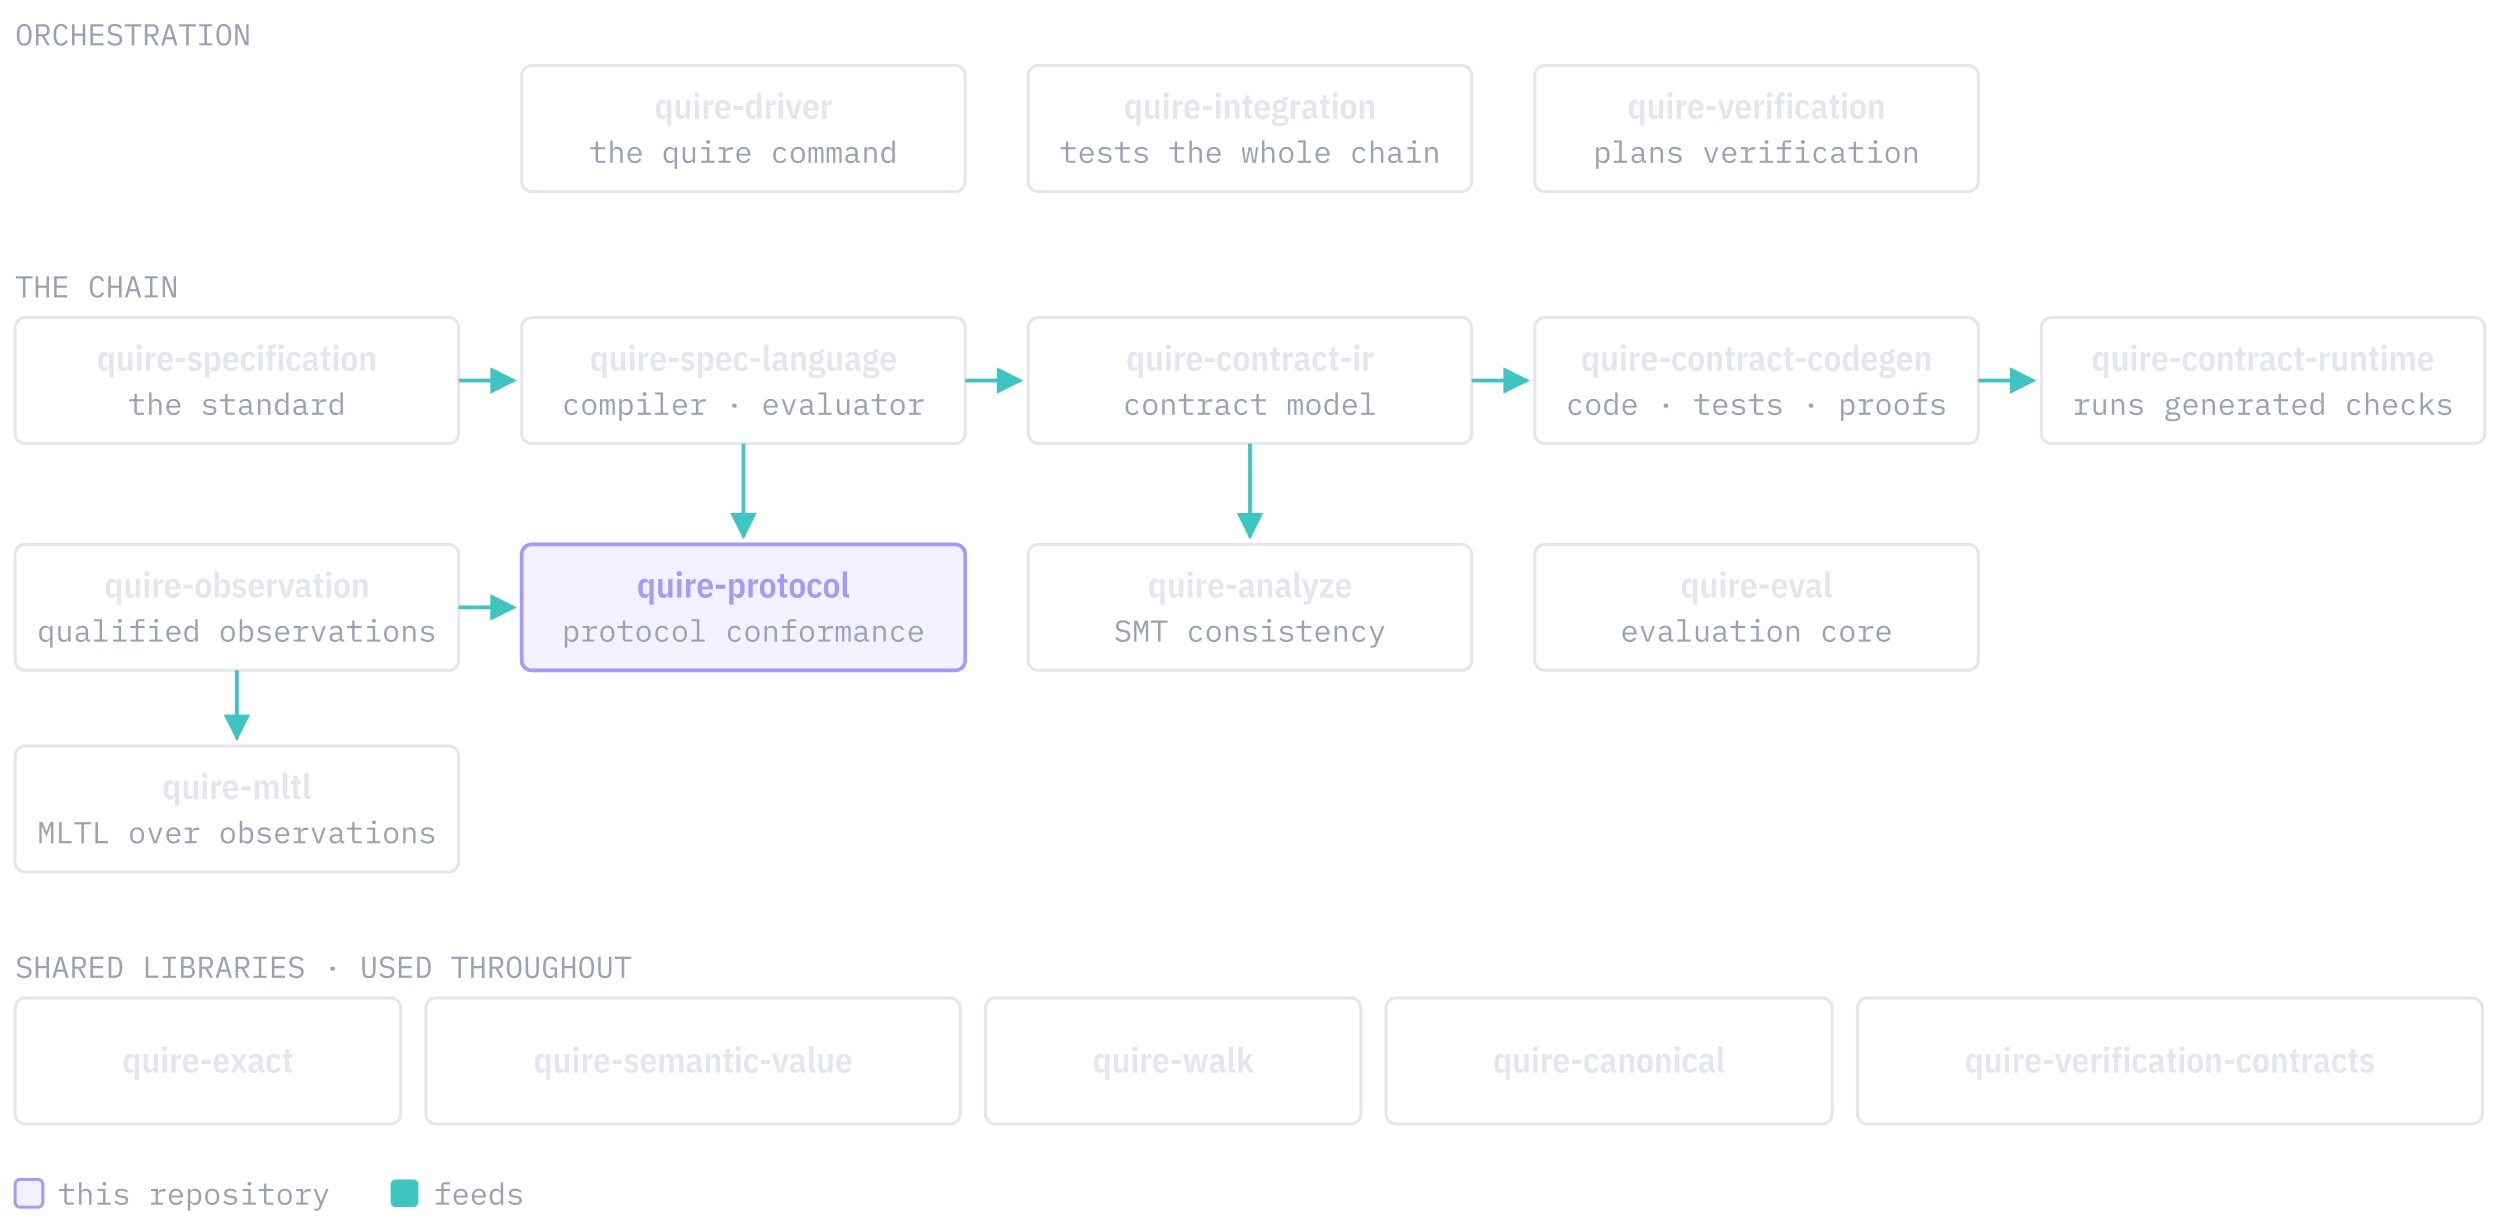
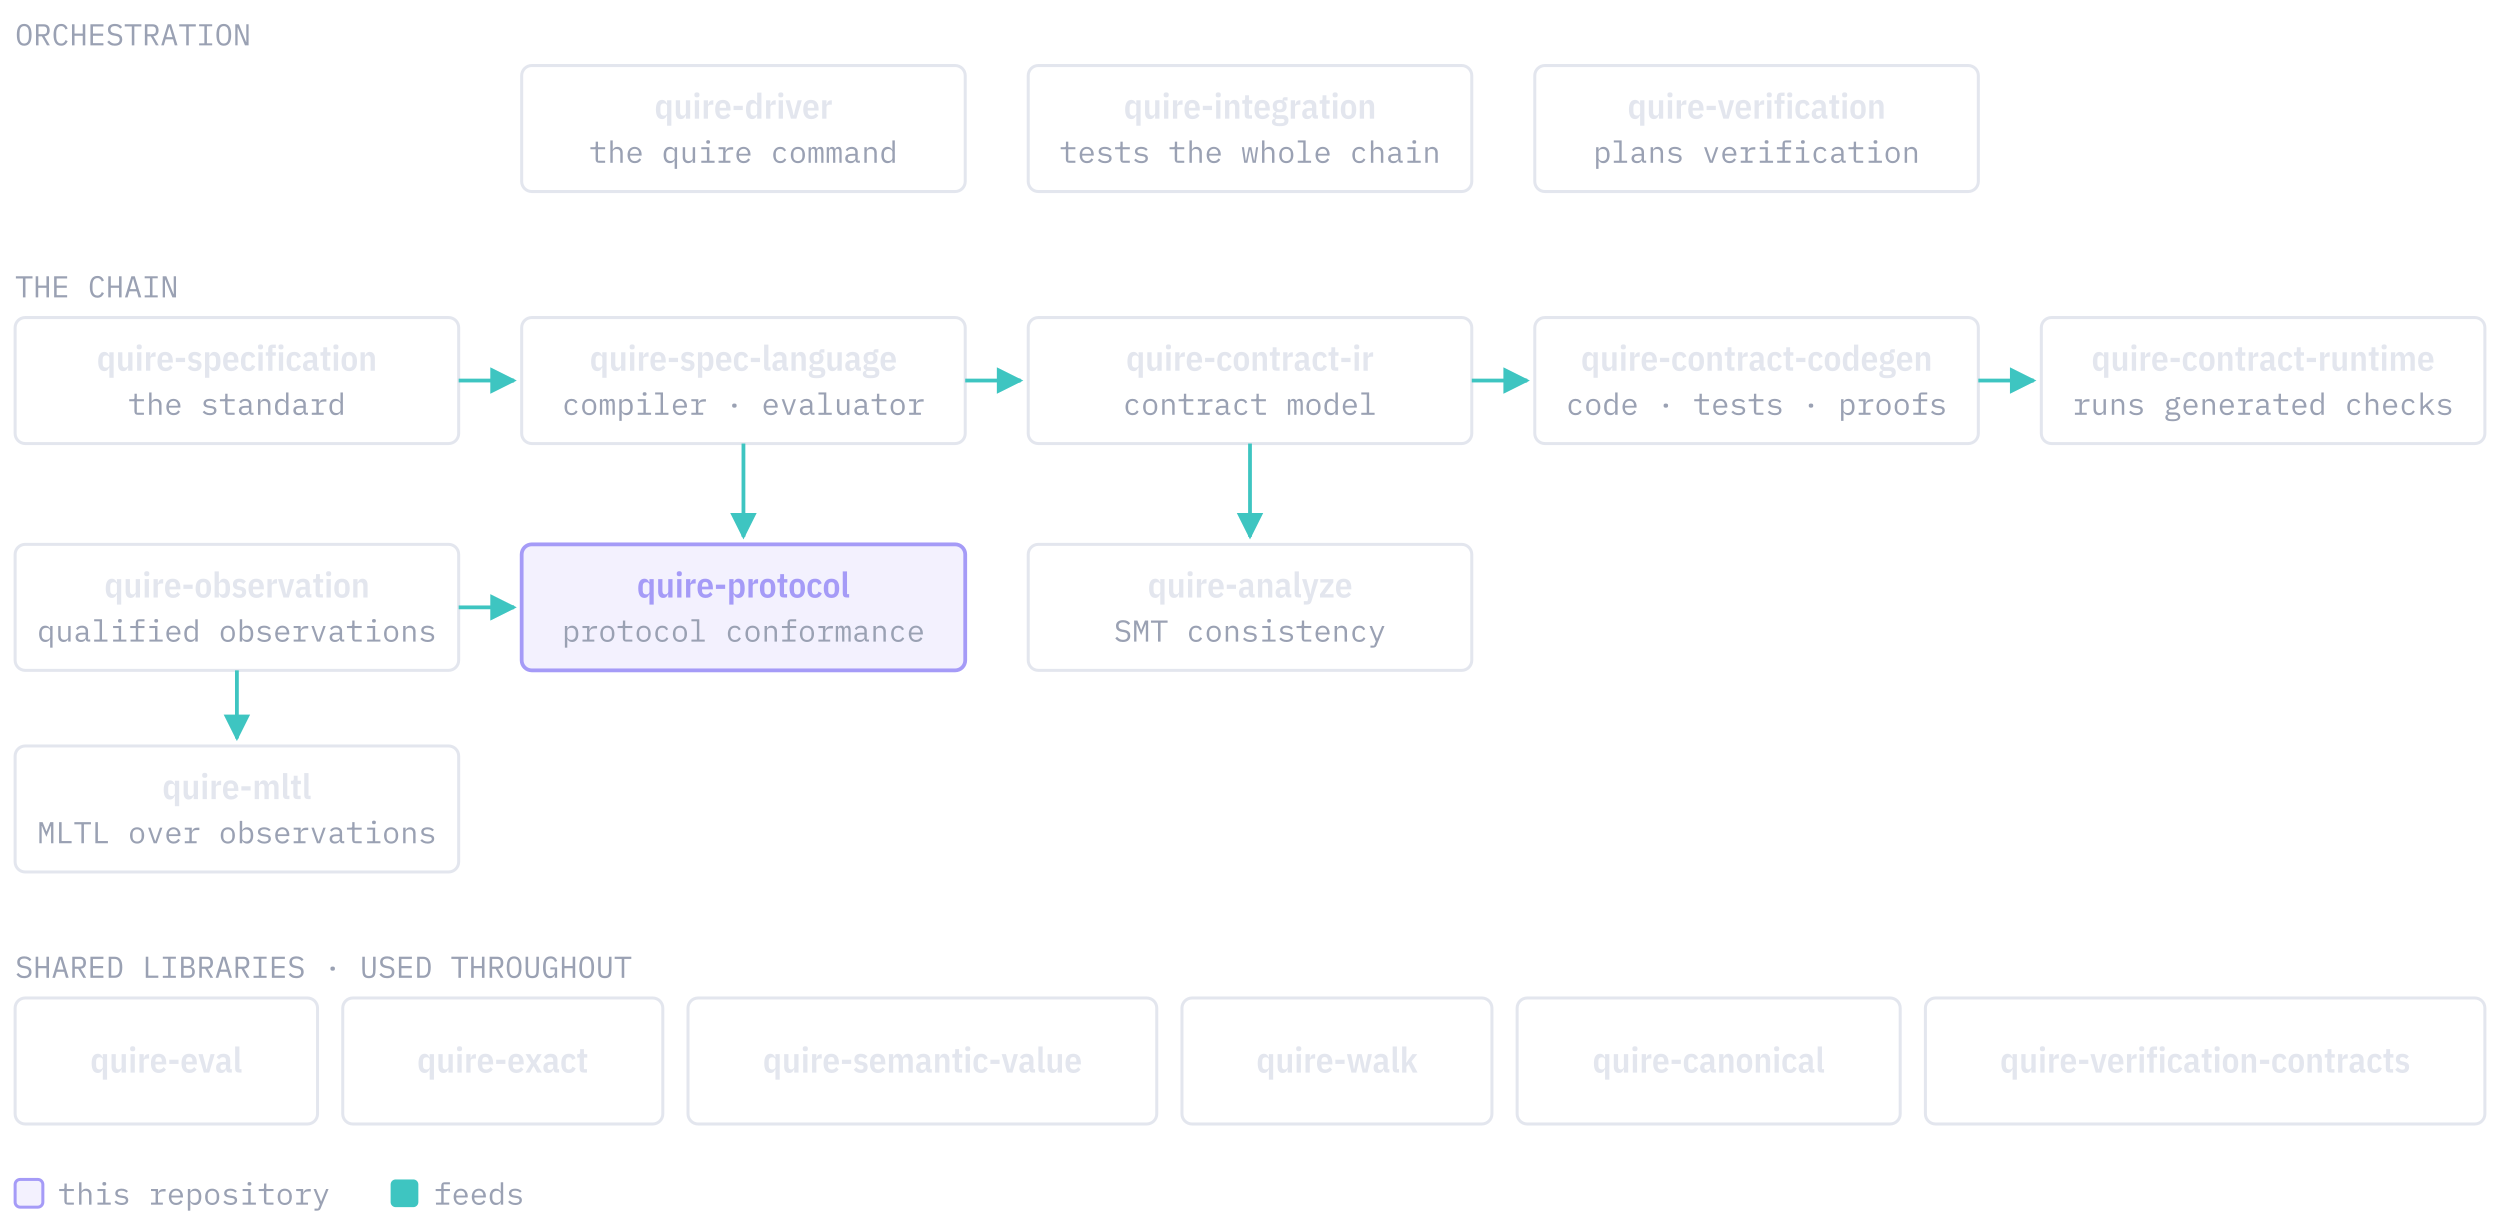
- <svg xmlns="http://www.w3.org/2000/svg" width="992" height="488" viewBox="-6 -6 992 488" role="img" aria-label="The Quire repositories. The main chain runs from the standard, quire-specification, to the compiler, quire-spec-language, then quire-contract-ir, quire-contract-codegen and quire-contract-runtime. quire-spec-language also feeds quire-protocol, and quire-contract-ir feeds quire-analyze. quire-observation feeds quire-protocol and quire-mltl. quire-eval is the evaluation core. Above the chain, quire-driver runs it, quire-integration tests it and quire-verification plans verification. Below it, shared libraries used throughout: quire-exact, quire-semantic-value, quire-walk, quire-canonical and quire-verification-contracts.">
+ <svg xmlns="http://www.w3.org/2000/svg" width="992" height="488" viewBox="-6 -6 992 488" role="img" aria-label="The Quire repositories. The main chain runs from the standard, quire-specification, to the compiler, quire-spec-language, then quire-contract-ir, quire-contract-codegen and quire-contract-runtime. quire-spec-language also feeds quire-protocol, and quire-contract-ir feeds quire-analyze. quire-observation feeds quire-protocol and quire-mltl. Above the chain, quire-driver runs it, quire-integration tests it and quire-verification plans verification. Below it, shared libraries used throughout: quire-eval, quire-exact, quire-semantic-value, quire-walk, quire-canonical and quire-verification-contracts.">
  <defs>
    <path id="mono_A" d="M481 0 422 199H177L118 0H31L245 698H356L570 0ZM304 609H295L197 272H402Z" />
    <path id="mono_B" d="M88 698H325Q415 698 466 649Q517 600 517 518Q517 455 486 419Q456 383 408 368V365Q467 351 505 312Q543 274 543 201Q543 159 529 122Q515 85 490 58Q464 31 430 16Q395 0 355 0H88ZM330 73Q388 73 421 99Q454 125 454 179V220Q454 273 421 300Q388 326 330 326H172V73ZM316 395Q369 395 399 418Q429 442 429 490V529Q429 577 399 601Q369 625 316 625H172V395Z" />
    <path id="mono_C" d="M323 -12Q195 -12 132 81Q70 174 70 349Q70 524 132 617Q195 710 323 710Q371 710 406 697Q441 684 466 662Q491 640 508 612Q525 585 538 557L466 524Q457 547 445 568Q433 588 416 604Q400 619 378 628Q355 637 323 637Q240 637 200 574Q159 511 159 406V292Q159 187 200 124Q240 61 323 61Q355 61 378 70Q400 79 416 94Q433 110 445 130Q457 151 466 174L538 141Q525 112 508 85Q491 58 466 36Q441 14 406 1Q371 -12 323 -12Z" />
    <path id="mono_D" d="M95 698H290Q418 698 481 610Q544 522 544 349Q544 176 481 88Q418 0 290 0H95ZM286 73Q370 73 412 131Q455 189 455 295V403Q455 509 412 567Q370 625 286 625H179V73Z" />
    <path id="mono_E" d="M90 0V698H520V625H174V390H508V317H174V73H520V0Z" />
    <path id="mono_G" d="M444 93H439Q430 73 418 54Q406 35 388 20Q369 6 343 -3Q317 -12 281 -12Q167 -12 112 80Q56 172 56 344Q56 524 117 617Q178 710 305 710Q354 710 390 697Q426 684 452 662Q477 640 494 612Q511 585 522 557L450 524Q441 547 430 568Q418 588 402 604Q385 619 362 628Q339 637 308 637Q224 637 184 574Q145 511 145 406V298Q145 245 153 202Q161 158 180 126Q198 94 228 76Q257 59 300 59Q368 59 406 100Q444 141 444 206V278H297V345H522V0H444Z" />
    <path id="mono_H" d="M436 317H164V0H80V698H164V390H436V698H520V0H436Z" />
    <path id="mono_I" d="M84 0V67H258V631H84V698H516V631H342V67H516V0Z" />
    <path id="mono_L" d="M120 0V698H204V73H535V0Z" />
    <path id="mono_M" d="M455 350V571H447L300 212L153 571H145V350V0H68V698H176L299 390H305L428 698H532V0H455Z" />
    <path id="mono_N" d="M163 588H156V0H80V698H199L437 110H444V698H520V0H401Z" />
    <path id="mono_O" d="M300 -12Q236 -12 190 12Q144 37 114 83Q84 129 70 196Q56 263 56 349Q56 434 70 502Q84 569 114 615Q144 661 190 686Q236 710 300 710Q364 710 410 686Q456 661 486 615Q516 569 530 502Q544 434 544 349Q544 263 530 196Q516 129 486 83Q456 37 410 12Q364 -12 300 -12ZM300 61Q342 61 371 78Q400 94 419 124Q438 154 446 196Q455 239 455 292V406Q455 458 446 501Q438 544 419 574Q400 604 371 620Q342 637 300 637Q258 637 229 620Q200 604 181 574Q162 544 154 501Q145 458 145 406V292Q145 239 154 196Q162 154 181 124Q200 94 229 78Q258 61 300 61Z" />
    <path id="mono_R" d="M174 0H90V698H344Q441 698 492 645Q543 592 543 497Q543 412 499 361Q455 310 371 302L549 0H455L285 298H174ZM342 369Q395 369 424 396Q454 422 454 471V523Q454 572 424 598Q395 625 342 625H174V369Z" />
    <path id="mono_S" d="M298 -12Q204 -12 144 22Q84 57 45 111L106 161Q147 110 192 85Q238 60 301 60Q377 60 417 95Q457 130 457 193Q457 244 428 272Q399 301 327 313L249 326Q198 335 164 353Q129 371 108 396Q87 422 78 452Q69 483 69 516Q69 612 132 661Q195 710 302 710Q386 710 444 682Q501 654 536 603L477 552Q448 590 407 614Q366 638 301 638Q230 638 192 608Q154 578 154 518Q154 471 182 442Q211 412 285 399L360 386Q411 377 446 359Q481 341 502 316Q524 291 533 260Q542 229 542 195Q542 98 478 43Q415 -12 298 -12Z" />
    <path id="mono_T" d="M342 625V0H258V625H25V698H575V625Z" />
    <path id="mono_U" d="M164 698V279Q164 228 167 188Q170 148 183 120Q196 91 224 76Q251 61 300 61Q349 61 376 76Q404 91 417 120Q430 148 433 188Q436 228 436 279V698H520V299Q520 221 512 163Q505 105 482 66Q458 27 414 8Q371 -12 300 -12Q229 -12 186 8Q142 27 118 66Q95 105 88 163Q80 221 80 299V698Z" />
    <path id="mono_a" d="M495 0Q448 0 428 24Q408 48 403 84H398Q381 39 344 14Q306 -12 243 -12Q162 -12 114 30Q66 72 66 145Q66 217 118 256Q171 295 288 295H398V346Q398 403 366 432Q334 460 275 460Q223 460 190 440Q157 419 137 384L83 424Q93 444 110 463Q127 482 152 496Q177 511 209 520Q241 528 280 528Q371 528 424 482Q478 436 478 354V70H550V0ZM257 55Q288 55 314 62Q339 70 358 82Q377 95 388 112Q398 130 398 150V235H288Q216 235 183 215Q150 195 150 157V136Q150 96 178 76Q207 55 257 55Z" />
    <path id="mono_b" d="M95 740H175V432H179Q229 528 338 528Q433 528 486 457Q540 386 540 258Q540 130 486 59Q433 -12 338 -12Q229 -12 179 84H175V0H95ZM307 59Q377 59 416 102Q454 144 454 214V302Q454 372 416 414Q377 457 307 457Q280 457 256 450Q232 443 214 430Q196 416 186 396Q175 377 175 351V165Q175 139 186 120Q196 100 214 86Q232 73 256 66Q280 59 307 59Z" />
    <path id="mono_c" d="M318 -12Q262 -12 218 8Q175 27 145 62Q115 97 100 147Q84 197 84 258Q84 319 100 369Q116 419 146 454Q176 490 219 509Q262 528 317 528Q392 528 439 495Q486 462 508 409L444 375Q430 415 398 437Q365 459 317 459Q282 459 254 448Q227 436 208 415Q189 394 180 365Q170 336 170 302V214Q170 180 180 151Q189 122 208 101Q227 80 255 68Q283 57 319 57Q371 57 405 81Q439 105 459 147L516 108Q493 56 444 22Q396 -12 318 -12Z" />
    <path id="mono_d" d="M425 84H421Q371 -12 262 -12Q167 -12 114 59Q60 130 60 258Q60 386 114 457Q167 528 262 528Q371 528 421 432H425V740H505V0H425ZM293 59Q320 59 344 66Q368 73 386 86Q404 100 414 120Q425 139 425 165V351Q425 377 414 396Q404 416 386 430Q368 443 344 450Q320 457 293 457Q223 457 184 414Q146 372 146 302V214Q146 144 184 102Q223 59 293 59Z" />
    <path id="mono_e" d="M309 -12Q253 -12 208 7Q164 26 132 62Q101 97 84 146Q67 196 67 257Q67 319 84 369Q102 419 133 454Q164 490 208 509Q251 528 304 528Q356 528 398 509Q441 490 471 456Q501 423 517 377Q533 331 533 276V238H151V214Q151 180 162 151Q173 122 194 101Q214 80 244 68Q273 57 309 57Q361 57 399 81Q437 105 457 147L516 107Q493 55 440 22Q386 -12 309 -12ZM304 462Q271 462 243 450Q215 438 194 417Q174 396 162 368Q151 339 151 305V298H447V309Q447 343 436 371Q426 399 408 420Q389 440 362 451Q336 462 304 462Z" />
    <path id="mono_f" d="M83 68H257V448H73V516H257V622Q257 674 284 707Q312 740 371 740H544V672H337V516H544V448H337V68H521V0H83Z" />
    <path id="mono_g" d="M561 -59Q561 -137 496 -174Q431 -212 301 -212Q176 -212 122 -179Q67 -146 67 -84Q67 -42 89 -19Q111 4 151 15V27Q129 38 117 55Q105 72 105 98Q105 138 132 158Q158 178 198 188V192Q150 213 124 254Q97 295 97 350Q97 389 111 422Q125 455 152 478Q178 502 215 515Q252 528 297 528Q355 528 399 507V516Q399 546 413 566Q427 586 461 586H556V516H440V481Q468 457 483 424Q498 391 498 350Q498 311 484 278Q469 245 443 222Q417 198 380 185Q342 172 297 172Q284 172 272 173Q260 174 248 176Q236 174 223 170Q210 165 199 158Q188 150 181 140Q174 130 174 117Q174 94 197 86Q220 79 257 79H371Q471 79 516 42Q561 4 561 -59ZM486 -63Q486 -32 461 -14Q436 5 374 5H195Q143 -16 143 -65Q143 -99 170 -124Q197 -148 260 -148H338Q408 -148 447 -126Q486 -105 486 -63ZM297 234Q357 234 386 262Q414 290 414 336V365Q414 411 386 438Q357 466 297 466Q237 466 209 438Q181 411 181 365V336Q181 290 209 262Q237 234 297 234Z" />
    <path id="mono_h" d="M98 740H178V432H182Q190 451 202 468Q214 486 232 499Q249 512 273 520Q297 528 329 528Q410 528 459 476Q508 425 508 331V0H428V317Q428 388 397 422Q366 457 306 457Q282 457 259 451Q236 445 218 433Q200 421 189 402Q178 383 178 358V0H98Z" />
    <path id="mono_i" d="M332 630Q297 630 283 644Q269 659 269 681V697Q269 719 283 734Q297 748 332 748Q367 748 381 734Q395 719 395 697V681Q395 659 381 644Q367 630 332 630ZM106 68H292V448H106V516H372V68H546V0H106Z" />
    <path id="mono_k" d="M105 740H185V273H189L279 358L451 516H549L335 314L574 0H475L274 268L185 187V0H105Z" />
    <path id="mono_l" d="M80 68H260V672H80V740H340V68H520V0H80Z" />
    <path id="mono_m" d="M54 0V516H128V456H132Q144 486 166 507Q188 528 231 528Q276 528 298 506Q320 483 325 447H328Q342 482 368 505Q394 528 440 528Q503 528 524 484Q546 440 546 358V0H472V345Q472 411 458 436Q445 462 409 462Q377 462 357 442Q337 421 337 379V0H263V345Q263 411 250 436Q236 462 201 462Q169 462 148 442Q128 421 128 379V0Z" />
    <path id="mono_n" d="M98 0V516H178V432H182Q190 451 202 468Q214 486 232 499Q249 512 273 520Q297 528 329 528Q410 528 459 476Q508 425 508 331V0H428V317Q428 388 397 422Q366 457 306 457Q282 457 259 451Q236 445 218 433Q200 421 189 402Q178 383 178 358V0Z" />
    <path id="mono_o" d="M300 -12Q246 -12 202 7Q159 26 128 62Q98 97 82 146Q66 196 66 258Q66 319 82 369Q98 419 128 454Q159 490 202 509Q246 528 300 528Q354 528 398 509Q441 490 472 454Q502 419 518 369Q534 319 534 258Q534 196 518 146Q502 97 472 62Q441 26 398 7Q354 -12 300 -12ZM300 57Q367 57 408 97Q449 137 449 221V295Q449 379 408 419Q367 459 300 459Q233 459 192 419Q151 379 151 295V221Q151 137 192 97Q233 57 300 57Z" />
    <path id="mono_p" d="M95 516H175V432H179Q229 528 338 528Q433 528 486 457Q540 386 540 258Q540 130 486 59Q433 -12 338 -12Q229 -12 179 84H175V-200H95ZM307 59Q377 59 416 102Q454 144 454 214V302Q454 372 416 414Q377 457 307 457Q280 457 256 450Q232 443 214 430Q196 416 186 396Q175 377 175 351V165Q175 139 186 120Q196 100 214 86Q232 73 256 66Q280 59 307 59Z" />
    <path id="mono_periodcentered" d="M300 235Q259 235 242 252Q226 269 226 295V313Q226 339 242 356Q259 373 300 373Q341 373 358 356Q374 339 374 313V295Q374 269 358 252Q341 235 300 235Z" />
    <path id="mono_q" d="M425 84H421Q371 -12 262 -12Q167 -12 114 59Q60 130 60 258Q60 386 114 457Q167 528 262 528Q371 528 421 432H425V516H505V-200H425ZM293 59Q320 59 344 66Q368 73 386 86Q404 100 414 120Q425 139 425 165V351Q425 377 414 396Q404 416 386 430Q368 443 344 450Q320 457 293 457Q223 457 184 414Q146 372 146 302V214Q146 144 184 102Q223 59 293 59Z" />
    <path id="mono_r" d="M77 68H228V448H77V516H308V386H313Q329 447 374 482Q418 516 487 516H559V436H462Q393 436 350 396Q308 356 308 291V68H469V0H77Z" />
    <path id="mono_s" d="M306 -12Q225 -12 166 16Q108 43 67 89L121 136Q158 97 202 76Q246 55 308 55Q368 55 406 76Q445 98 445 144Q445 164 438 178Q430 191 417 199Q404 207 388 212Q372 216 354 219L273 231Q246 235 214 242Q183 249 157 264Q131 280 114 306Q96 332 96 374Q96 413 112 442Q127 470 155 490Q183 509 221 518Q259 528 304 528Q374 528 426 506Q477 484 514 445L462 396Q453 407 440 418Q426 430 406 440Q387 449 361 455Q335 461 301 461Q240 461 208 440Q175 419 175 379Q175 359 182 346Q190 332 203 324Q216 316 232 312Q249 307 266 304L347 292Q375 288 406 281Q437 274 463 258Q489 243 506 217Q524 191 524 149Q524 72 464 30Q405 -12 306 -12Z" />
    <path id="mono_t" d="M325 0Q266 0 238 33Q211 66 211 118V448H39V516H167Q193 516 204 526Q214 537 214 563V698H291V516H526V448H291V68H526V0Z" />
    <path id="mono_u" d="M422 84H418Q410 65 398 48Q386 30 368 17Q351 4 327 -4Q303 -12 271 -12Q190 -12 141 40Q92 91 92 185V516H172V199Q172 128 203 94Q234 59 294 59Q318 59 341 65Q364 71 382 83Q400 95 411 114Q422 132 422 158V516H502V0H422Z" />
    <path id="mono_v" d="M249 0 64 516H145L219 300L299 67H303L383 300L457 516H536L351 0Z" />
    <path id="mono_w" d="M30 516H101L160 70H169L257 516H345L433 70H442L501 516H570L491 0H387L305 432H297L213 0H109Z" />
    <path id="mono_y" d="M467 516H547L291 -113Q282 -135 271 -152Q260 -168 245 -178Q230 -189 209 -194Q188 -200 159 -200H83V-132H203L261 10L53 516H135L222 300L299 104H303L380 300Z" />
    <path id="title_a" d="M406 0Q325 0 321 89H309Q299 41 264 14Q229 -12 177 -12Q105 -12 69 28Q33 68 33 140Q33 222 84 262Q135 302 231 302H312V347Q312 393 292 415Q273 437 228 437Q191 437 166 420Q141 402 122 370L51 434Q80 479 124 506Q169 534 238 534Q433 534 433 350V97H479V0ZM223 77Q260 77 286 98Q312 120 312 158V227H239Q155 227 155 162V140Q155 107 173 92Q191 77 223 77Z" />
    <path id="title_b" d="M66 740H187V436H201Q212 480 246 507Q279 534 324 534Q416 534 460 464Q504 395 504 261Q504 127 460 58Q416 -12 324 -12Q279 -12 246 15Q212 42 201 86H187V0H66ZM278 88Q325 88 351 117Q377 146 377 199V323Q377 376 351 405Q325 434 278 434Q237 434 212 414Q187 393 187 356V166Q187 129 212 108Q237 88 278 88Z" />
    <path id="title_c" d="M251 -12Q145 -12 90 54Q34 120 34 261Q34 402 90 468Q145 534 251 534Q328 534 374 499Q419 464 439 403L340 359Q332 397 312 416Q291 436 251 436Q161 436 161 328V194Q161 86 251 86Q293 86 315 106Q337 126 348 168L442 123Q396 -12 251 -12Z" />
    <path id="title_d" d="M357 86H343Q332 42 298 15Q265 -12 220 -12Q128 -12 84 58Q40 127 40 261Q40 395 84 464Q128 534 220 534Q265 534 298 507Q332 480 343 436H357V740H478V0H357ZM266 88Q307 88 332 108Q357 129 357 166V356Q357 393 332 414Q307 434 266 434Q219 434 193 405Q167 376 167 323V199Q167 146 193 117Q219 88 266 88Z" />
    <path id="title_e" d="M263 -12Q212 -12 170 4Q127 21 97 54Q67 88 50 140Q34 191 34 261Q34 402 90 468Q147 534 252 534Q357 534 414 468Q470 402 470 261V232H161V198Q161 146 190 116Q219 86 270 86Q313 86 342 104Q372 123 393 158L459 89Q430 43 381 16Q332 -12 263 -12ZM252 441Q161 441 161 333V307H343V333Q343 441 252 441Z" />
    <path id="title_f" d="M91 425H22V522H91V603Q91 674 122 707Q154 740 220 740H308V643H212V522H308V425H212V0H91Z" />
    <path id="title_g" d="M493 -46Q493 -87 480 -118Q468 -149 439 -170Q410 -191 362 -202Q314 -212 244 -212Q182 -212 140 -204Q98 -195 72 -179Q46 -163 35 -140Q24 -117 24 -88Q24 -48 46 -25Q68 -2 109 4V23Q77 31 62 53Q46 75 46 107Q46 139 68 160Q90 182 132 190V203Q47 245 47 357Q47 442 95 488Q143 534 244 534Q289 534 326 520V539Q326 610 394 610H467V516H366V496Q403 478 422 442Q441 407 441 357Q441 272 394 226Q346 181 244 181Q203 181 168 189Q154 183 147 170Q140 157 140 141Q140 121 153 111Q166 101 196 101H329Q418 101 456 63Q493 25 493 -46ZM380 -60Q380 -33 362 -19Q344 -5 302 -5H141Q119 -24 119 -61Q119 -93 140 -110Q162 -127 216 -127H275Q332 -127 356 -110Q380 -94 380 -60ZM244 264Q327 264 327 346V369Q327 451 244 451Q161 451 161 369V346Q161 264 244 264Z" />
    <path id="title_hyphen" d="M50 245V365H312V245Z" />
    <path id="title_i" d="M126 604Q88 604 71 620Q54 637 54 665V685Q54 713 71 730Q88 746 126 746Q164 746 181 730Q198 713 198 685V665Q198 637 181 620Q164 604 126 604ZM66 522H187V0H66Z" />
    <path id="title_k" d="M66 740H187V395L179 287H193L254 383L358 522H495L332 317L504 0H368L248 239L187 163V0H66Z" />
    <path id="title_l" d="M184 0Q121 0 94 28Q66 56 66 116V740H187V97H247V0Z" />
    <path id="title_m" d="M66 0V522H187V435H201Q232 534 324 534Q422 534 451 431H463Q480 484 516 509Q551 534 602 534Q668 534 705 486Q742 439 742 351V0H621V330Q621 432 548 432Q513 432 488 410Q464 389 464 350V0H343V330Q343 384 325 408Q307 432 271 432Q236 432 212 410Q187 389 187 350V0Z" />
    <path id="title_n" d="M66 0V522H187V435H201Q232 534 326 534Q396 534 434 486Q472 439 472 351V0H351V330Q351 432 275 432Q238 432 212 410Q187 389 187 350V0Z" />
    <path id="title_o" d="M253 -12Q149 -12 92 54Q34 120 34 261Q34 402 92 468Q149 534 253 534Q357 534 414 468Q472 402 472 261Q472 120 414 54Q357 -12 253 -12ZM253 86Q345 86 345 194V328Q345 436 253 436Q161 436 161 328V194Q161 86 253 86Z" />
    <path id="title_p" d="M66 522H187V436H201Q212 480 246 507Q279 534 324 534Q416 534 460 464Q504 395 504 261Q504 127 460 58Q416 -12 324 -12Q279 -12 246 15Q212 42 201 86H187V-200H66ZM278 88Q325 88 351 117Q377 146 377 199V323Q377 376 351 405Q325 434 278 434Q237 434 212 414Q187 393 187 356V166Q187 129 212 108Q237 88 278 88Z" />
    <path id="title_q" d="M357 86H343Q332 42 298 15Q265 -12 220 -12Q128 -12 84 58Q40 127 40 261Q40 395 84 464Q128 534 220 534Q265 534 298 507Q332 480 343 436H357V522H478V-200H357ZM266 88Q307 88 332 108Q357 129 357 166V356Q357 393 332 414Q307 434 266 434Q219 434 193 405Q167 376 167 323V199Q167 146 193 117Q219 88 266 88Z" />
    <path id="title_r" d="M66 0V522H187V415H201Q210 467 238 494Q267 522 313 522H339V398H299Q242 398 214 380Q187 362 187 317V0Z" />
    <path id="title_s" d="M224 -12Q159 -12 110 12Q61 35 24 82L98 154Q123 119 154 101Q185 83 226 83Q302 83 302 147Q302 172 290 186Q277 201 247 206L198 215Q116 230 79 266Q42 302 42 371Q42 453 90 494Q138 534 226 534Q287 534 332 514Q376 494 409 455L338 384Q318 409 290 424Q261 439 226 439Q156 439 156 376Q156 350 170 336Q184 323 214 318L264 309Q346 294 382 258Q417 223 417 159Q417 78 367 33Q317 -12 224 -12Z" />
    <path id="title_t" d="M210 0Q147 0 119 28Q91 56 91 117V425H22V522H58Q84 522 94 534Q103 546 103 572V664H212V522H306V425H212V97H298V0Z" />
    <path id="title_u" d="M346 88H332Q302 -12 205 -12Q135 -12 98 36Q60 83 60 172V522H181V192Q181 89 257 89Q294 89 320 111Q346 133 346 172V522H467V0H346Z" />
    <path id="title_v" d="M162 0 8 522H130L205 244L234 103H248L277 244L352 522H469L315 0Z" />
    <path id="title_w" d="M16 522H135L186 278L211 110H223L253 278L311 522H433L492 278L522 110H534L559 278L612 522H724L597 0H461L400 254L377 409H364L340 254L279 0H143Z" />
    <path id="title_x" d="M15 0 173 267 17 522H149L242 354H255L348 522H472L318 264L478 0H345L249 176H236L138 0Z" />
    <path id="title_y" d="M353 522H474L275 -109Q258 -162 227 -181Q196 -200 140 -200H58V-103H161L182 -29L8 522H131L209 240L237 103H249L277 241Z" />
    <path id="title_z" d="M34 0V95L275 425H42V522H412V428L170 97H418V0Z" />
    <marker id="ah-model" viewBox="0 0 10 10" refX="9" refY="5" markerWidth="7" markerHeight="7" orient="auto-start-reverse">
      <path d="M0,0 L10,5 L0,10 z" fill="#3ec5c1" />
    </marker>
  </defs>
  <rect x="201" y="20" width="176" height="50" rx="4" stroke="#e3e6ee" stroke-width="1.2" fill="none" />
  <g fill="#e3e6ee" transform="translate(253.7,41.1) scale(0.014,-0.014)">
    <use href="#title_q" x="0" />
    <use href="#title_u" x="544" />
    <use href="#title_i" x="1077" />
    <use href="#title_r" x="1329" />
    <use href="#title_e" x="1686" />
    <use href="#title_hyphen" x="2191" />
    <use href="#title_d" x="2553" />
    <use href="#title_r" x="3097" />
    <use href="#title_i" x="3454" />
    <use href="#title_v" x="3706" />
    <use href="#title_e" x="4182" />
    <use href="#title_r" x="4687" />
  </g>
  <g fill="#9aa1b3" transform="translate(227.8,58.6) scale(0.012,-0.012)">
    <use href="#mono_t" x="0" />
    <use href="#mono_h" x="600" />
    <use href="#mono_e" x="1200" />
    <use href="#mono_q" x="2400" />
    <use href="#mono_u" x="3000" />
    <use href="#mono_i" x="3600" />
    <use href="#mono_r" x="4200" />
    <use href="#mono_e" x="4800" />
    <use href="#mono_c" x="6000" />
    <use href="#mono_o" x="6600" />
    <use href="#mono_m" x="7200" />
    <use href="#mono_m" x="7800" />
    <use href="#mono_a" x="8400" />
    <use href="#mono_n" x="9000" />
    <use href="#mono_d" x="9600" />
  </g>
  <rect x="402" y="20" width="176" height="50" rx="4" stroke="#e3e6ee" stroke-width="1.2" fill="none" />
  <g fill="#e3e6ee" transform="translate(439.9,41.1) scale(0.014,-0.014)">
    <use href="#title_q" x="0" />
    <use href="#title_u" x="544" />
    <use href="#title_i" x="1077" />
    <use href="#title_r" x="1329" />
    <use href="#title_e" x="1686" />
    <use href="#title_hyphen" x="2191" />
    <use href="#title_i" x="2553" />
    <use href="#title_n" x="2805" />
    <use href="#title_t" x="3337" />
    <use href="#title_e" x="3671" />
    <use href="#title_g" x="4176" />
    <use href="#title_r" x="4668" />
    <use href="#title_a" x="5025" />
    <use href="#title_t" x="5532" />
    <use href="#title_i" x="5866" />
    <use href="#title_o" x="6118" />
    <use href="#title_n" x="6624" />
  </g>
  <g fill="#9aa1b3" transform="translate(414.4,58.6) scale(0.012,-0.012)">
    <use href="#mono_t" x="0" />
    <use href="#mono_e" x="600" />
    <use href="#mono_s" x="1200" />
    <use href="#mono_t" x="1800" />
    <use href="#mono_s" x="2400" />
    <use href="#mono_t" x="3600" />
    <use href="#mono_h" x="4200" />
    <use href="#mono_e" x="4800" />
    <use href="#mono_w" x="6000" />
    <use href="#mono_h" x="6600" />
    <use href="#mono_o" x="7200" />
    <use href="#mono_l" x="7800" />
    <use href="#mono_e" x="8400" />
    <use href="#mono_c" x="9600" />
    <use href="#mono_h" x="10200" />
    <use href="#mono_a" x="10800" />
    <use href="#mono_i" x="11400" />
    <use href="#mono_n" x="12000" />
  </g>
  <rect x="603" y="20" width="176" height="50" rx="4" stroke="#e3e6ee" stroke-width="1.2" fill="none" />
  <g fill="#e3e6ee" transform="translate(639.8,41.1) scale(0.014,-0.014)">
    <use href="#title_q" x="0" />
    <use href="#title_u" x="544" />
    <use href="#title_i" x="1077" />
    <use href="#title_r" x="1329" />
    <use href="#title_e" x="1686" />
    <use href="#title_hyphen" x="2191" />
    <use href="#title_v" x="2553" />
    <use href="#title_e" x="3029" />
    <use href="#title_r" x="3534" />
    <use href="#title_i" x="3891" />
    <use href="#title_f" x="4143" />
    <use href="#title_i" x="4471" />
    <use href="#title_c" x="4723" />
    <use href="#title_a" x="5187" />
    <use href="#title_t" x="5694" />
    <use href="#title_i" x="6028" />
    <use href="#title_o" x="6280" />
    <use href="#title_n" x="6786" />
  </g>
  <g fill="#9aa1b3" transform="translate(626.2,58.6) scale(0.012,-0.012)">
    <use href="#mono_p" x="0" />
    <use href="#mono_l" x="600" />
    <use href="#mono_a" x="1200" />
    <use href="#mono_n" x="1800" />
    <use href="#mono_s" x="2400" />
    <use href="#mono_v" x="3600" />
    <use href="#mono_e" x="4200" />
    <use href="#mono_r" x="4800" />
    <use href="#mono_i" x="5400" />
    <use href="#mono_f" x="6000" />
    <use href="#mono_i" x="6600" />
    <use href="#mono_c" x="7200" />
    <use href="#mono_a" x="7800" />
    <use href="#mono_t" x="8400" />
    <use href="#mono_i" x="9000" />
    <use href="#mono_o" x="9600" />
    <use href="#mono_n" x="10200" />
  </g>
  <rect x="0" y="120" width="176" height="50" rx="4" stroke="#e3e6ee" stroke-width="1.2" fill="none" />
  <g fill="#e3e6ee" transform="translate(32.4,141.1) scale(0.014,-0.014)">
    <use href="#title_q" x="0" />
    <use href="#title_u" x="544" />
    <use href="#title_i" x="1077" />
    <use href="#title_r" x="1329" />
    <use href="#title_e" x="1686" />
    <use href="#title_hyphen" x="2191" />
    <use href="#title_s" x="2553" />
    <use href="#title_p" x="3002" />
    <use href="#title_e" x="3546" />
    <use href="#title_c" x="4051" />
    <use href="#title_i" x="4515" />
    <use href="#title_f" x="4767" />
    <use href="#title_i" x="5095" />
    <use href="#title_c" x="5347" />
    <use href="#title_a" x="5811" />
    <use href="#title_t" x="6318" />
    <use href="#title_i" x="6652" />
    <use href="#title_o" x="6904" />
    <use href="#title_n" x="7410" />
  </g>
  <g fill="#9aa1b3" transform="translate(44.8,158.6) scale(0.012,-0.012)">
    <use href="#mono_t" x="0" />
    <use href="#mono_h" x="600" />
    <use href="#mono_e" x="1200" />
    <use href="#mono_s" x="2400" />
    <use href="#mono_t" x="3000" />
    <use href="#mono_a" x="3600" />
    <use href="#mono_n" x="4200" />
    <use href="#mono_d" x="4800" />
    <use href="#mono_a" x="5400" />
    <use href="#mono_r" x="6000" />
    <use href="#mono_d" x="6600" />
  </g>
  <rect x="201" y="120" width="176" height="50" rx="4" stroke="#e3e6ee" stroke-width="1.2" fill="none" />
  <g fill="#e3e6ee" transform="translate(228,141.1) scale(0.014,-0.014)">
    <use href="#title_q" x="0" />
    <use href="#title_u" x="544" />
    <use href="#title_i" x="1077" />
    <use href="#title_r" x="1329" />
    <use href="#title_e" x="1686" />
    <use href="#title_hyphen" x="2191" />
    <use href="#title_s" x="2553" />
    <use href="#title_p" x="3002" />
    <use href="#title_e" x="3546" />
    <use href="#title_c" x="4051" />
    <use href="#title_hyphen" x="4515" />
    <use href="#title_l" x="4877" />
    <use href="#title_a" x="5145" />
    <use href="#title_n" x="5652" />
    <use href="#title_g" x="6184" />
    <use href="#title_u" x="6676" />
    <use href="#title_a" x="7209" />
    <use href="#title_g" x="7716" />
    <use href="#title_e" x="8208" />
  </g>
  <g fill="#9aa1b3" transform="translate(217,158.6) scale(0.012,-0.012)">
    <use href="#mono_c" x="0" />
    <use href="#mono_o" x="600" />
    <use href="#mono_m" x="1200" />
    <use href="#mono_p" x="1800" />
    <use href="#mono_i" x="2400" />
    <use href="#mono_l" x="3000" />
    <use href="#mono_e" x="3600" />
    <use href="#mono_r" x="4200" />
    <use href="#mono_periodcentered" x="5400" />
    <use href="#mono_e" x="6600" />
    <use href="#mono_v" x="7200" />
    <use href="#mono_a" x="7800" />
    <use href="#mono_l" x="8400" />
    <use href="#mono_u" x="9000" />
    <use href="#mono_a" x="9600" />
    <use href="#mono_t" x="10200" />
    <use href="#mono_o" x="10800" />
    <use href="#mono_r" x="11400" />
  </g>
  <rect x="402" y="120" width="176" height="50" rx="4" stroke="#e3e6ee" stroke-width="1.2" fill="none" />
  <g fill="#e3e6ee" transform="translate(440.8,141.1) scale(0.014,-0.014)">
    <use href="#title_q" x="0" />
    <use href="#title_u" x="544" />
    <use href="#title_i" x="1077" />
    <use href="#title_r" x="1329" />
    <use href="#title_e" x="1686" />
    <use href="#title_hyphen" x="2191" />
    <use href="#title_c" x="2553" />
    <use href="#title_o" x="3017" />
    <use href="#title_n" x="3523" />
    <use href="#title_t" x="4055" />
    <use href="#title_r" x="4389" />
    <use href="#title_a" x="4746" />
    <use href="#title_c" x="5253" />
    <use href="#title_t" x="5717" />
    <use href="#title_hyphen" x="6051" />
    <use href="#title_i" x="6413" />
    <use href="#title_r" x="6665" />
  </g>
  <g fill="#9aa1b3" transform="translate(439.6,158.6) scale(0.012,-0.012)">
    <use href="#mono_c" x="0" />
    <use href="#mono_o" x="600" />
    <use href="#mono_n" x="1200" />
    <use href="#mono_t" x="1800" />
    <use href="#mono_r" x="2400" />
    <use href="#mono_a" x="3000" />
    <use href="#mono_c" x="3600" />
    <use href="#mono_t" x="4200" />
    <use href="#mono_m" x="5400" />
    <use href="#mono_o" x="6000" />
    <use href="#mono_d" x="6600" />
    <use href="#mono_e" x="7200" />
    <use href="#mono_l" x="7800" />
  </g>
  <rect x="603" y="120" width="176" height="50" rx="4" stroke="#e3e6ee" stroke-width="1.2" fill="none" />
  <g fill="#e3e6ee" transform="translate(621.3,141.1) scale(0.014,-0.014)">
    <use href="#title_q" x="0" />
    <use href="#title_u" x="544" />
    <use href="#title_i" x="1077" />
    <use href="#title_r" x="1329" />
    <use href="#title_e" x="1686" />
    <use href="#title_hyphen" x="2191" />
    <use href="#title_c" x="2553" />
    <use href="#title_o" x="3017" />
    <use href="#title_n" x="3523" />
    <use href="#title_t" x="4055" />
    <use href="#title_r" x="4389" />
    <use href="#title_a" x="4746" />
    <use href="#title_c" x="5253" />
    <use href="#title_t" x="5717" />
    <use href="#title_hyphen" x="6051" />
    <use href="#title_c" x="6413" />
    <use href="#title_o" x="6877" />
    <use href="#title_d" x="7383" />
    <use href="#title_e" x="7927" />
    <use href="#title_g" x="8432" />
    <use href="#title_e" x="8924" />
    <use href="#title_n" x="9429" />
  </g>
  <g fill="#9aa1b3" transform="translate(615.4,158.6) scale(0.012,-0.012)">
    <use href="#mono_c" x="0" />
    <use href="#mono_o" x="600" />
    <use href="#mono_d" x="1200" />
    <use href="#mono_e" x="1800" />
    <use href="#mono_periodcentered" x="3000" />
    <use href="#mono_t" x="4200" />
    <use href="#mono_e" x="4800" />
    <use href="#mono_s" x="5400" />
    <use href="#mono_t" x="6000" />
    <use href="#mono_s" x="6600" />
    <use href="#mono_periodcentered" x="7800" />
    <use href="#mono_p" x="9000" />
    <use href="#mono_r" x="9600" />
    <use href="#mono_o" x="10200" />
    <use href="#mono_o" x="10800" />
    <use href="#mono_f" x="11400" />
    <use href="#mono_s" x="12000" />
  </g>
  <rect x="804" y="120" width="176" height="50" rx="4" stroke="#e3e6ee" stroke-width="1.2" fill="none" />
  <g fill="#e3e6ee" transform="translate(823.9,141.1) scale(0.014,-0.014)">
    <use href="#title_q" x="0" />
    <use href="#title_u" x="544" />
    <use href="#title_i" x="1077" />
    <use href="#title_r" x="1329" />
    <use href="#title_e" x="1686" />
    <use href="#title_hyphen" x="2191" />
    <use href="#title_c" x="2553" />
    <use href="#title_o" x="3017" />
    <use href="#title_n" x="3523" />
    <use href="#title_t" x="4055" />
    <use href="#title_r" x="4389" />
    <use href="#title_a" x="4746" />
    <use href="#title_c" x="5253" />
    <use href="#title_t" x="5717" />
    <use href="#title_hyphen" x="6051" />
    <use href="#title_r" x="6413" />
    <use href="#title_u" x="6770" />
    <use href="#title_n" x="7303" />
    <use href="#title_t" x="7835" />
    <use href="#title_i" x="8169" />
    <use href="#title_m" x="8421" />
    <use href="#title_e" x="9223" />
  </g>
  <g fill="#9aa1b3" transform="translate(816.4,158.6) scale(0.012,-0.012)">
    <use href="#mono_r" x="0" />
    <use href="#mono_u" x="600" />
    <use href="#mono_n" x="1200" />
    <use href="#mono_s" x="1800" />
    <use href="#mono_g" x="3000" />
    <use href="#mono_e" x="3600" />
    <use href="#mono_n" x="4200" />
    <use href="#mono_e" x="4800" />
    <use href="#mono_r" x="5400" />
    <use href="#mono_a" x="6000" />
    <use href="#mono_t" x="6600" />
    <use href="#mono_e" x="7200" />
    <use href="#mono_d" x="7800" />
    <use href="#mono_c" x="9000" />
    <use href="#mono_h" x="9600" />
    <use href="#mono_e" x="10200" />
    <use href="#mono_c" x="10800" />
    <use href="#mono_k" x="11400" />
    <use href="#mono_s" x="12000" />
  </g>
  <rect x="0" y="210" width="176" height="50" rx="4" stroke="#e3e6ee" stroke-width="1.2" fill="none" />
  <g fill="#e3e6ee" transform="translate(35.4,231.1) scale(0.014,-0.014)">
    <use href="#title_q" x="0" />
    <use href="#title_u" x="544" />
    <use href="#title_i" x="1077" />
    <use href="#title_r" x="1329" />
    <use href="#title_e" x="1686" />
    <use href="#title_hyphen" x="2191" />
    <use href="#title_o" x="2553" />
    <use href="#title_b" x="3059" />
    <use href="#title_s" x="3603" />
    <use href="#title_e" x="4052" />
    <use href="#title_r" x="4557" />
    <use href="#title_v" x="4914" />
    <use href="#title_a" x="5390" />
    <use href="#title_t" x="5897" />
    <use href="#title_i" x="6231" />
    <use href="#title_o" x="6483" />
    <use href="#title_n" x="6989" />
  </g>
  <g fill="#9aa1b3" transform="translate(8.8,248.6) scale(0.012,-0.012)">
    <use href="#mono_q" x="0" />
    <use href="#mono_u" x="600" />
    <use href="#mono_a" x="1200" />
    <use href="#mono_l" x="1800" />
    <use href="#mono_i" x="2400" />
    <use href="#mono_f" x="3000" />
    <use href="#mono_i" x="3600" />
    <use href="#mono_e" x="4200" />
    <use href="#mono_d" x="4800" />
    <use href="#mono_o" x="6000" />
    <use href="#mono_b" x="6600" />
    <use href="#mono_s" x="7200" />
    <use href="#mono_e" x="7800" />
    <use href="#mono_r" x="8400" />
    <use href="#mono_v" x="9000" />
    <use href="#mono_a" x="9600" />
    <use href="#mono_t" x="10200" />
    <use href="#mono_i" x="10800" />
    <use href="#mono_o" x="11400" />
    <use href="#mono_n" x="12000" />
    <use href="#mono_s" x="12600" />
  </g>
  <rect x="201" y="210" width="176" height="50" rx="4" stroke="#a59bf7" stroke-width="1.5" fill="#a59bf7" fill-opacity="0.14" />
  <g fill="#a59bf7" transform="translate(246.7,231.1) scale(0.014,-0.014)">
    <use href="#title_q" x="0" />
    <use href="#title_u" x="544" />
    <use href="#title_i" x="1077" />
    <use href="#title_r" x="1329" />
    <use href="#title_e" x="1686" />
    <use href="#title_hyphen" x="2191" />
    <use href="#title_p" x="2553" />
    <use href="#title_r" x="3097" />
    <use href="#title_o" x="3454" />
    <use href="#title_t" x="3960" />
    <use href="#title_o" x="4294" />
    <use href="#title_c" x="4800" />
    <use href="#title_o" x="5264" />
    <use href="#title_l" x="5770" />
  </g>
  <g fill="#9aa1b3" transform="translate(217,248.6) scale(0.012,-0.012)">
    <use href="#mono_p" x="0" />
    <use href="#mono_r" x="600" />
    <use href="#mono_o" x="1200" />
    <use href="#mono_t" x="1800" />
    <use href="#mono_o" x="2400" />
    <use href="#mono_c" x="3000" />
    <use href="#mono_o" x="3600" />
    <use href="#mono_l" x="4200" />
    <use href="#mono_c" x="5400" />
    <use href="#mono_o" x="6000" />
    <use href="#mono_n" x="6600" />
    <use href="#mono_f" x="7200" />
    <use href="#mono_o" x="7800" />
    <use href="#mono_r" x="8400" />
    <use href="#mono_m" x="9000" />
    <use href="#mono_a" x="9600" />
    <use href="#mono_n" x="10200" />
    <use href="#mono_c" x="10800" />
    <use href="#mono_e" x="11400" />
  </g>
  <rect x="402" y="210" width="176" height="50" rx="4" stroke="#e3e6ee" stroke-width="1.2" fill="none" />
  <g fill="#e3e6ee" transform="translate(449.4,231.1) scale(0.014,-0.014)">
    <use href="#title_q" x="0" />
    <use href="#title_u" x="544" />
    <use href="#title_i" x="1077" />
    <use href="#title_r" x="1329" />
    <use href="#title_e" x="1686" />
    <use href="#title_hyphen" x="2191" />
    <use href="#title_a" x="2553" />
    <use href="#title_n" x="3060" />
    <use href="#title_a" x="3592" />
    <use href="#title_l" x="4099" />
    <use href="#title_y" x="4367" />
    <use href="#title_z" x="4850" />
    <use href="#title_e" x="5302" />
  </g>
  <g fill="#9aa1b3" transform="translate(436,248.6) scale(0.012,-0.012)">
    <use href="#mono_S" x="0" />
    <use href="#mono_M" x="600" />
    <use href="#mono_T" x="1200" />
    <use href="#mono_c" x="2400" />
    <use href="#mono_o" x="3000" />
    <use href="#mono_n" x="3600" />
    <use href="#mono_s" x="4200" />
    <use href="#mono_i" x="4800" />
    <use href="#mono_s" x="5400" />
    <use href="#mono_t" x="6000" />
    <use href="#mono_e" x="6600" />
    <use href="#mono_n" x="7200" />
    <use href="#mono_c" x="7800" />
    <use href="#mono_y" x="8400" />
  </g>
-   <rect x="603" y="210" width="176" height="50" rx="4" stroke="#e3e6ee" stroke-width="1.2" fill="none" />
-   <g fill="#e3e6ee" transform="translate(660.8,231.1) scale(0.014,-0.014)">
-     <use href="#title_q" x="0" />
-     <use href="#title_u" x="544" />
-     <use href="#title_i" x="1077" />
-     <use href="#title_r" x="1329" />
-     <use href="#title_e" x="1686" />
-     <use href="#title_hyphen" x="2191" />
-     <use href="#title_e" x="2553" />
-     <use href="#title_v" x="3058" />
-     <use href="#title_a" x="3534" />
-     <use href="#title_l" x="4041" />
-   </g>
-   <g fill="#9aa1b3" transform="translate(637,248.6) scale(0.012,-0.012)">
-     <use href="#mono_e" x="0" />
-     <use href="#mono_v" x="600" />
-     <use href="#mono_a" x="1200" />
-     <use href="#mono_l" x="1800" />
-     <use href="#mono_u" x="2400" />
-     <use href="#mono_a" x="3000" />
-     <use href="#mono_t" x="3600" />
-     <use href="#mono_i" x="4200" />
-     <use href="#mono_o" x="4800" />
-     <use href="#mono_n" x="5400" />
-     <use href="#mono_c" x="6600" />
-     <use href="#mono_o" x="7200" />
-     <use href="#mono_r" x="7800" />
-     <use href="#mono_e" x="8400" />
-   </g>
  <rect x="0" y="290" width="176" height="50" rx="4" stroke="#e3e6ee" stroke-width="1.2" fill="none" />
  <g fill="#e3e6ee" transform="translate(58.4,311.1) scale(0.014,-0.014)">
    <use href="#title_q" x="0" />
    <use href="#title_u" x="544" />
    <use href="#title_i" x="1077" />
    <use href="#title_r" x="1329" />
    <use href="#title_e" x="1686" />
    <use href="#title_hyphen" x="2191" />
    <use href="#title_m" x="2553" />
    <use href="#title_l" x="3355" />
    <use href="#title_t" x="3623" />
    <use href="#title_l" x="3957" />
  </g>
  <g fill="#9aa1b3" transform="translate(8.8,328.6) scale(0.012,-0.012)">
    <use href="#mono_M" x="0" />
    <use href="#mono_L" x="600" />
    <use href="#mono_T" x="1200" />
    <use href="#mono_L" x="1800" />
    <use href="#mono_o" x="3000" />
    <use href="#mono_v" x="3600" />
    <use href="#mono_e" x="4200" />
    <use href="#mono_r" x="4800" />
    <use href="#mono_o" x="6000" />
    <use href="#mono_b" x="6600" />
    <use href="#mono_s" x="7200" />
    <use href="#mono_e" x="7800" />
    <use href="#mono_r" x="8400" />
    <use href="#mono_v" x="9000" />
    <use href="#mono_a" x="9600" />
    <use href="#mono_t" x="10200" />
    <use href="#mono_i" x="10800" />
    <use href="#mono_o" x="11400" />
    <use href="#mono_n" x="12000" />
    <use href="#mono_s" x="12600" />
  </g>
  <path d="M176,145 L198,145" fill="none" stroke="#3ec5c1" stroke-width="1.5" marker-end="url(#ah-model)" />
  <path d="M377,145 L399,145" fill="none" stroke="#3ec5c1" stroke-width="1.5" marker-end="url(#ah-model)" />
  <path d="M578,145 L600,145" fill="none" stroke="#3ec5c1" stroke-width="1.5" marker-end="url(#ah-model)" />
  <path d="M779,145 L801,145" fill="none" stroke="#3ec5c1" stroke-width="1.5" marker-end="url(#ah-model)" />
  <path d="M289,170 L289,207" fill="none" stroke="#3ec5c1" stroke-width="1.5" marker-end="url(#ah-model)" />
  <path d="M490,170 L490,207" fill="none" stroke="#3ec5c1" stroke-width="1.5" marker-end="url(#ah-model)" />
  <path d="M176,235 L198,235" fill="none" stroke="#3ec5c1" stroke-width="1.5" marker-end="url(#ah-model)" />
  <path d="M88,260 L88,287" fill="none" stroke="#3ec5c1" stroke-width="1.5" marker-end="url(#ah-model)" />
  <g fill="#9aa1b3" transform="translate(0,12) scale(0.012,-0.012)">
    <use href="#mono_O" x="0" />
    <use href="#mono_R" x="600" />
    <use href="#mono_C" x="1200" />
    <use href="#mono_H" x="1800" />
    <use href="#mono_E" x="2400" />
    <use href="#mono_S" x="3000" />
    <use href="#mono_T" x="3600" />
    <use href="#mono_R" x="4200" />
    <use href="#mono_A" x="4800" />
    <use href="#mono_T" x="5400" />
    <use href="#mono_I" x="6000" />
    <use href="#mono_O" x="6600" />
    <use href="#mono_N" x="7200" />
  </g>
  <g fill="#9aa1b3" transform="translate(0,112) scale(0.012,-0.012)">
    <use href="#mono_T" x="0" />
    <use href="#mono_H" x="600" />
    <use href="#mono_E" x="1200" />
    <use href="#mono_C" x="2400" />
    <use href="#mono_H" x="3000" />
    <use href="#mono_A" x="3600" />
    <use href="#mono_I" x="4200" />
    <use href="#mono_N" x="4800" />
  </g>
  <g fill="#9aa1b3" transform="translate(0,382) scale(0.012,-0.012)">
    <use href="#mono_S" x="0" />
    <use href="#mono_H" x="600" />
    <use href="#mono_A" x="1200" />
    <use href="#mono_R" x="1800" />
    <use href="#mono_E" x="2400" />
    <use href="#mono_D" x="3000" />
    <use href="#mono_L" x="4200" />
    <use href="#mono_I" x="4800" />
    <use href="#mono_B" x="5400" />
    <use href="#mono_R" x="6000" />
    <use href="#mono_A" x="6600" />
    <use href="#mono_R" x="7200" />
    <use href="#mono_I" x="7800" />
    <use href="#mono_E" x="8400" />
    <use href="#mono_S" x="9000" />
    <use href="#mono_periodcentered" x="10200" />
    <use href="#mono_U" x="11400" />
    <use href="#mono_S" x="12000" />
    <use href="#mono_E" x="12600" />
    <use href="#mono_D" x="13200" />
    <use href="#mono_T" x="14400" />
    <use href="#mono_H" x="15000" />
    <use href="#mono_R" x="15600" />
    <use href="#mono_O" x="16200" />
    <use href="#mono_U" x="16800" />
    <use href="#mono_G" x="17400" />
    <use href="#mono_H" x="18000" />
    <use href="#mono_O" x="18600" />
    <use href="#mono_U" x="19200" />
    <use href="#mono_T" x="19800" />
  </g>
-   <rect x="0" y="390" width="153" height="50" rx="4" stroke="#e3e6ee" stroke-width="1.2" fill="none" />
-   <g fill="#e3e6ee" transform="translate(42.5,419.6) scale(0.014,-0.014)">
+   <rect x="0" y="390" width="120" height="50" rx="4" stroke="#e3e6ee" stroke-width="1.2" fill="none" />
+   <g fill="#e3e6ee" transform="translate(29.8,419.6) scale(0.014,-0.014)">
+     <use href="#title_q" x="0" />
+     <use href="#title_u" x="544" />
+     <use href="#title_i" x="1077" />
+     <use href="#title_r" x="1329" />
+     <use href="#title_e" x="1686" />
+     <use href="#title_hyphen" x="2191" />
+     <use href="#title_e" x="2553" />
+     <use href="#title_v" x="3058" />
+     <use href="#title_a" x="3534" />
+     <use href="#title_l" x="4041" />
+   </g>
+   <rect x="130" y="390" width="127" height="50" rx="4" stroke="#e3e6ee" stroke-width="1.2" fill="none" />
+   <g fill="#e3e6ee" transform="translate(159.5,419.6) scale(0.014,-0.014)">
    <use href="#title_q" x="0" />
    <use href="#title_u" x="544" />
    <use href="#title_i" x="1077" />
    <use href="#title_r" x="1329" />
    <use href="#title_e" x="1686" />
    <use href="#title_hyphen" x="2191" />
    <use href="#title_e" x="2553" />
    <use href="#title_x" x="3058" />
    <use href="#title_a" x="3546" />
    <use href="#title_c" x="4053" />
    <use href="#title_t" x="4517" />
  </g>
-   <rect x="163" y="390" width="212" height="50" rx="4" stroke="#e3e6ee" stroke-width="1.2" fill="none" />
-   <g fill="#e3e6ee" transform="translate(205.7,419.6) scale(0.014,-0.014)">
+   <rect x="267" y="390" width="186" height="50" rx="4" stroke="#e3e6ee" stroke-width="1.2" fill="none" />
+   <g fill="#e3e6ee" transform="translate(296.7,419.6) scale(0.014,-0.014)">
    <use href="#title_q" x="0" />
    <use href="#title_u" x="544" />
    <use href="#title_i" x="1077" />
    <use href="#title_r" x="1329" />
    <use href="#title_e" x="1686" />
    <use href="#title_hyphen" x="2191" />
    <use href="#title_s" x="2553" />
    <use href="#title_e" x="3002" />
    <use href="#title_m" x="3507" />
    <use href="#title_a" x="4309" />
    <use href="#title_n" x="4816" />
    <use href="#title_t" x="5348" />
    <use href="#title_i" x="5682" />
    <use href="#title_c" x="5934" />
    <use href="#title_hyphen" x="6398" />
    <use href="#title_v" x="6760" />
    <use href="#title_a" x="7236" />
    <use href="#title_l" x="7743" />
    <use href="#title_u" x="8011" />
    <use href="#title_e" x="8544" />
  </g>
-   <rect x="385" y="390" width="149" height="50" rx="4" stroke="#e3e6ee" stroke-width="1.2" fill="none" />
-   <g fill="#e3e6ee" transform="translate(427.5,419.6) scale(0.014,-0.014)">
+   <rect x="463" y="390" width="123" height="50" rx="4" stroke="#e3e6ee" stroke-width="1.2" fill="none" />
+   <g fill="#e3e6ee" transform="translate(492.5,419.6) scale(0.014,-0.014)">
    <use href="#title_q" x="0" />
    <use href="#title_u" x="544" />
    <use href="#title_i" x="1077" />
    <use href="#title_r" x="1329" />
    <use href="#title_e" x="1686" />
    <use href="#title_hyphen" x="2191" />
    <use href="#title_w" x="2553" />
    <use href="#title_a" x="3292" />
    <use href="#title_l" x="3799" />
    <use href="#title_k" x="4067" />
  </g>
-   <rect x="544" y="390" width="177" height="50" rx="4" stroke="#e3e6ee" stroke-width="1.2" fill="none" />
-   <g fill="#e3e6ee" transform="translate(586.4,419.6) scale(0.014,-0.014)">
+   <rect x="596" y="390" width="152" height="50" rx="4" stroke="#e3e6ee" stroke-width="1.2" fill="none" />
+   <g fill="#e3e6ee" transform="translate(625.9,419.6) scale(0.014,-0.014)">
    <use href="#title_q" x="0" />
    <use href="#title_u" x="544" />
    <use href="#title_i" x="1077" />
    <use href="#title_r" x="1329" />
    <use href="#title_e" x="1686" />
    <use href="#title_hyphen" x="2191" />
    <use href="#title_c" x="2553" />
    <use href="#title_a" x="3017" />
    <use href="#title_n" x="3524" />
    <use href="#title_o" x="4056" />
    <use href="#title_n" x="4562" />
    <use href="#title_i" x="5094" />
    <use href="#title_c" x="5346" />
    <use href="#title_a" x="5810" />
    <use href="#title_l" x="6317" />
  </g>
-   <rect x="731" y="390" width="248" height="50" rx="4" stroke="#e3e6ee" stroke-width="1.2" fill="none" />
-   <g fill="#e3e6ee" transform="translate(773.6,419.6) scale(0.014,-0.014)">
+   <rect x="758" y="390" width="222" height="50" rx="4" stroke="#e3e6ee" stroke-width="1.2" fill="none" />
+   <g fill="#e3e6ee" transform="translate(787.6,419.6) scale(0.014,-0.014)">
    <use href="#title_q" x="0" />
    <use href="#title_u" x="544" />
    <use href="#title_i" x="1077" />
    <use href="#title_r" x="1329" />
    <use href="#title_e" x="1686" />
    <use href="#title_hyphen" x="2191" />
    <use href="#title_v" x="2553" />
    <use href="#title_e" x="3029" />
    <use href="#title_r" x="3534" />
    <use href="#title_i" x="3891" />
    <use href="#title_f" x="4143" />
    <use href="#title_i" x="4471" />
    <use href="#title_c" x="4723" />
    <use href="#title_a" x="5187" />
    <use href="#title_t" x="5694" />
    <use href="#title_i" x="6028" />
    <use href="#title_o" x="6280" />
    <use href="#title_n" x="6786" />
    <use href="#title_hyphen" x="7318" />
    <use href="#title_c" x="7680" />
    <use href="#title_o" x="8144" />
    <use href="#title_n" x="8650" />
    <use href="#title_t" x="9182" />
    <use href="#title_r" x="9516" />
    <use href="#title_a" x="9873" />
    <use href="#title_c" x="10380" />
    <use href="#title_t" x="10844" />
    <use href="#title_s" x="11178" />
  </g>
  <rect x="0" y="462" width="11" height="11" rx="2" stroke="#a59bf7" stroke-width="1.2" fill="#a59bf7" fill-opacity="0.14" />
  <g fill="#9aa1b3" transform="translate(17,472) scale(0.012,-0.012)">
    <use href="#mono_t" x="0" />
    <use href="#mono_h" x="600" />
    <use href="#mono_i" x="1200" />
    <use href="#mono_s" x="1800" />
    <use href="#mono_r" x="3000" />
    <use href="#mono_e" x="3600" />
    <use href="#mono_p" x="4200" />
    <use href="#mono_o" x="4800" />
    <use href="#mono_s" x="5400" />
    <use href="#mono_i" x="6000" />
    <use href="#mono_t" x="6600" />
    <use href="#mono_o" x="7200" />
    <use href="#mono_r" x="7800" />
    <use href="#mono_y" x="8400" />
  </g>
  <rect x="149" y="462" width="11" height="11" rx="2" fill="#3ec5c1" fill-opacity="1" />
  <g fill="#9aa1b3" transform="translate(166,472) scale(0.012,-0.012)">
    <use href="#mono_f" x="0" />
    <use href="#mono_e" x="600" />
    <use href="#mono_e" x="1200" />
    <use href="#mono_d" x="1800" />
    <use href="#mono_s" x="2400" />
  </g>
</svg>
